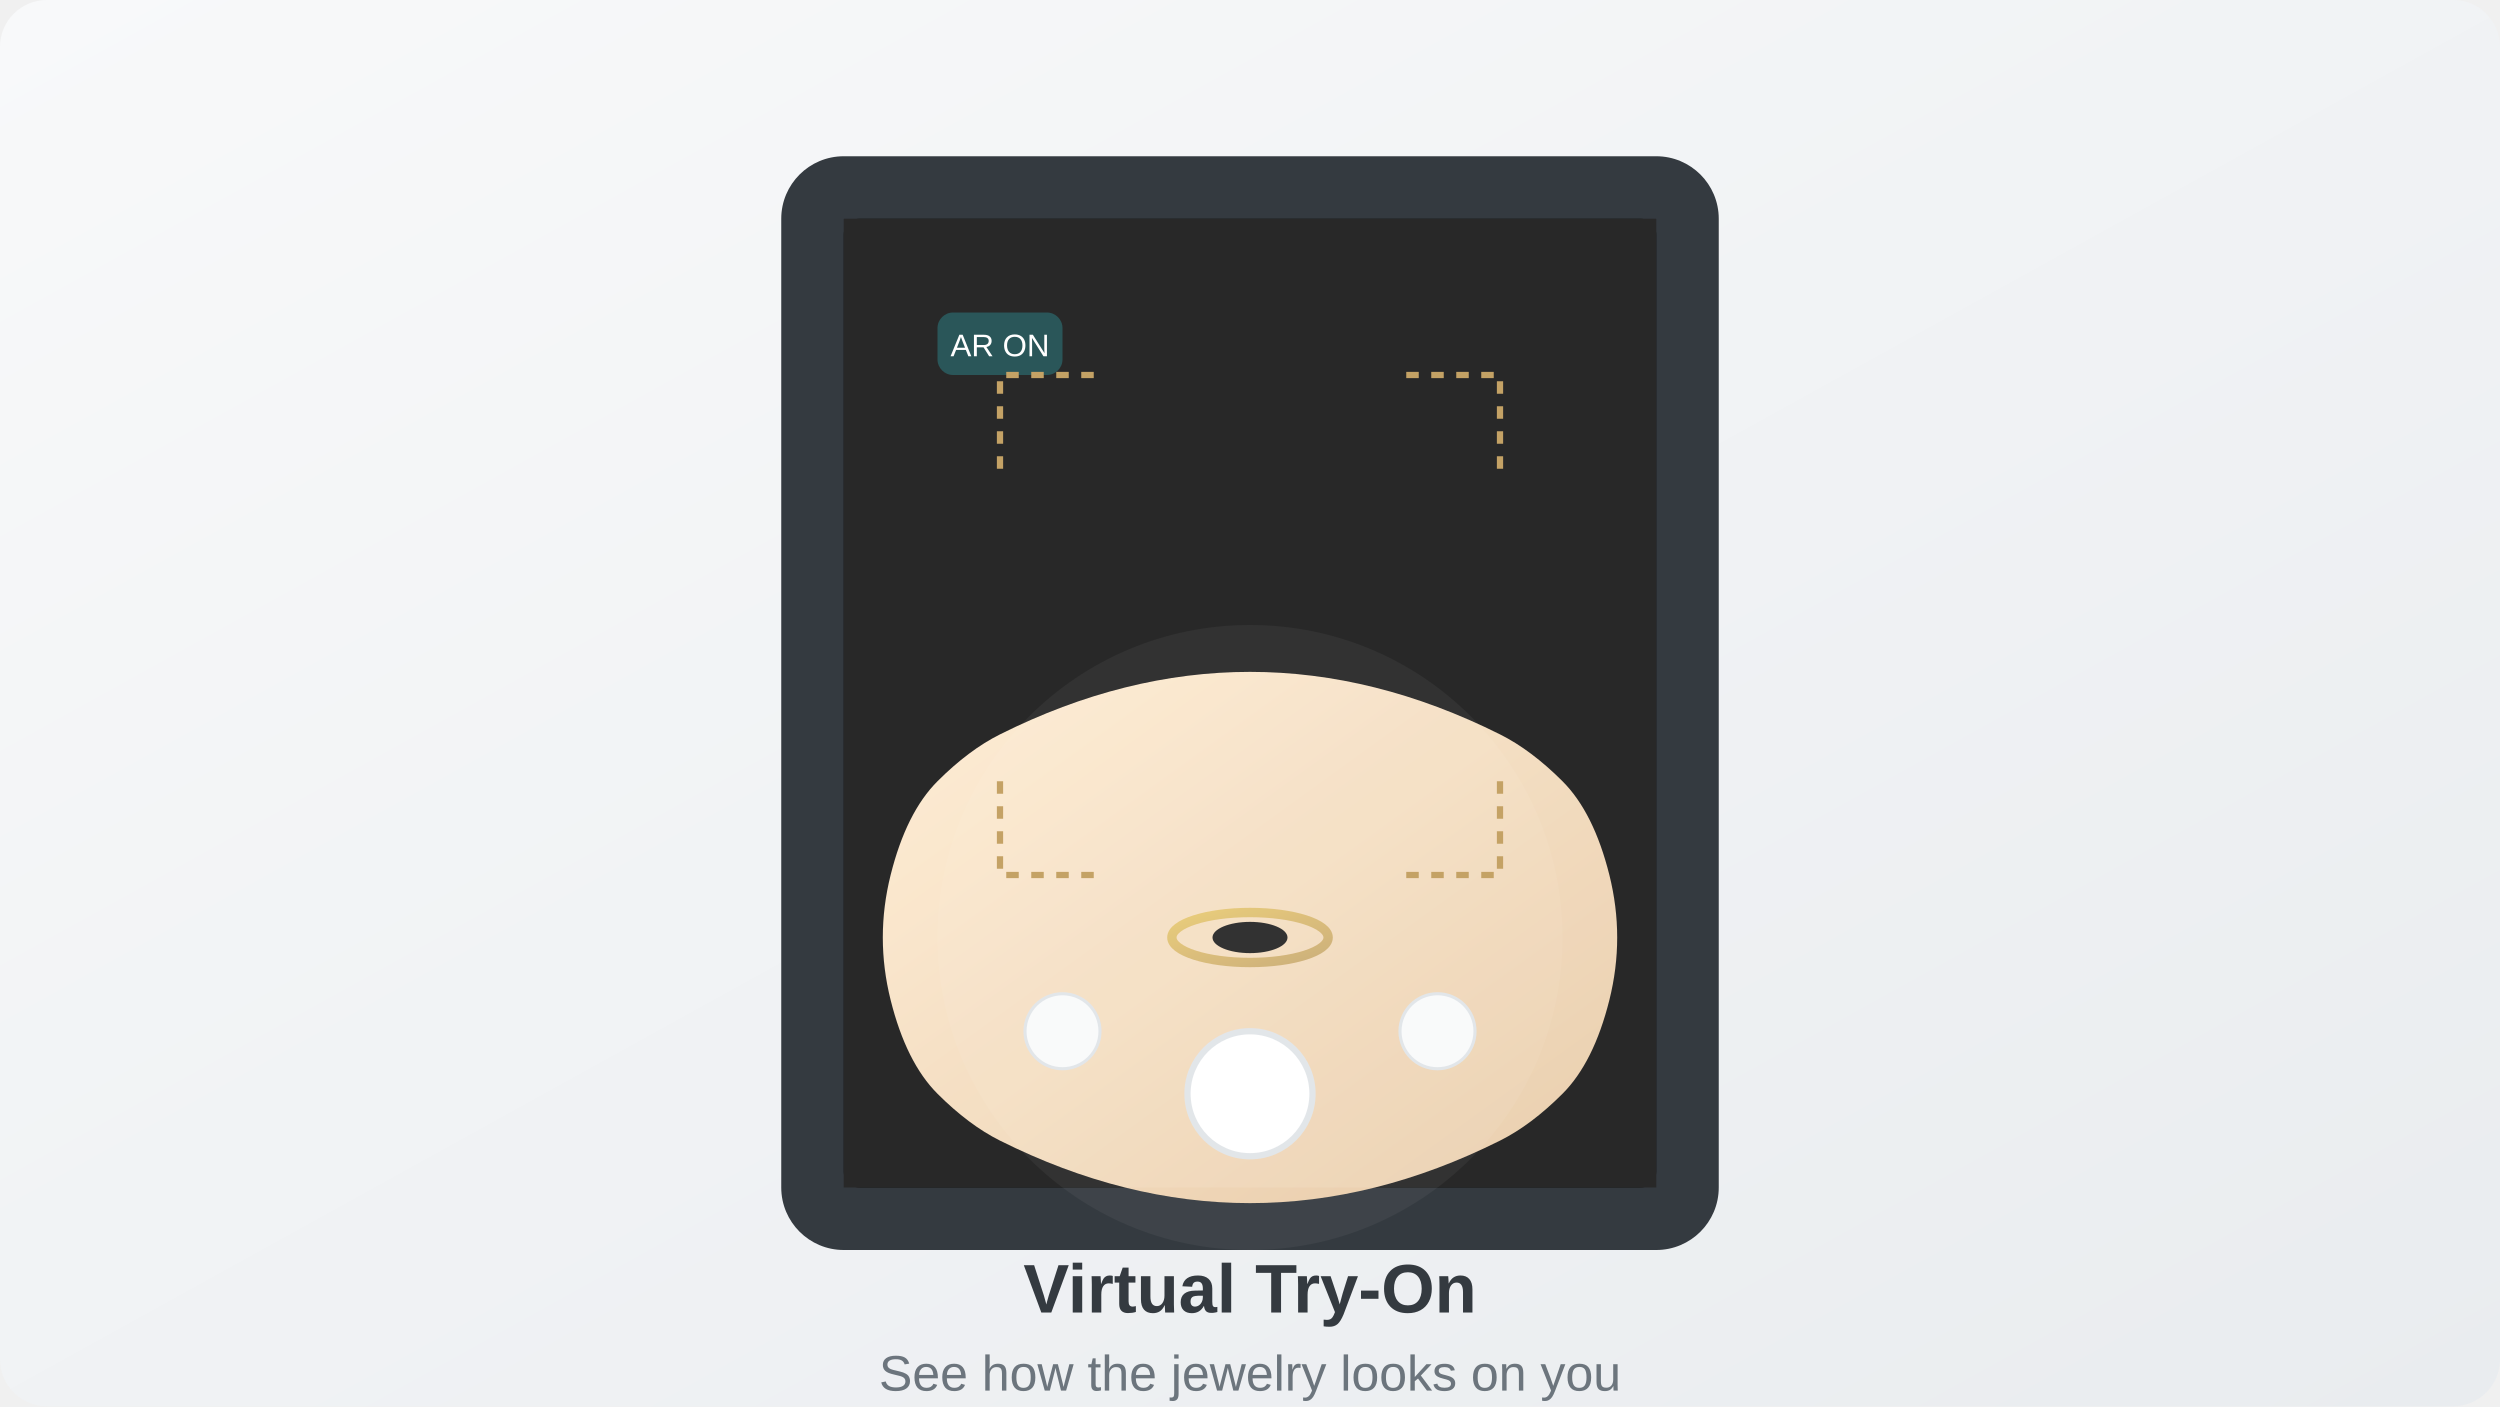
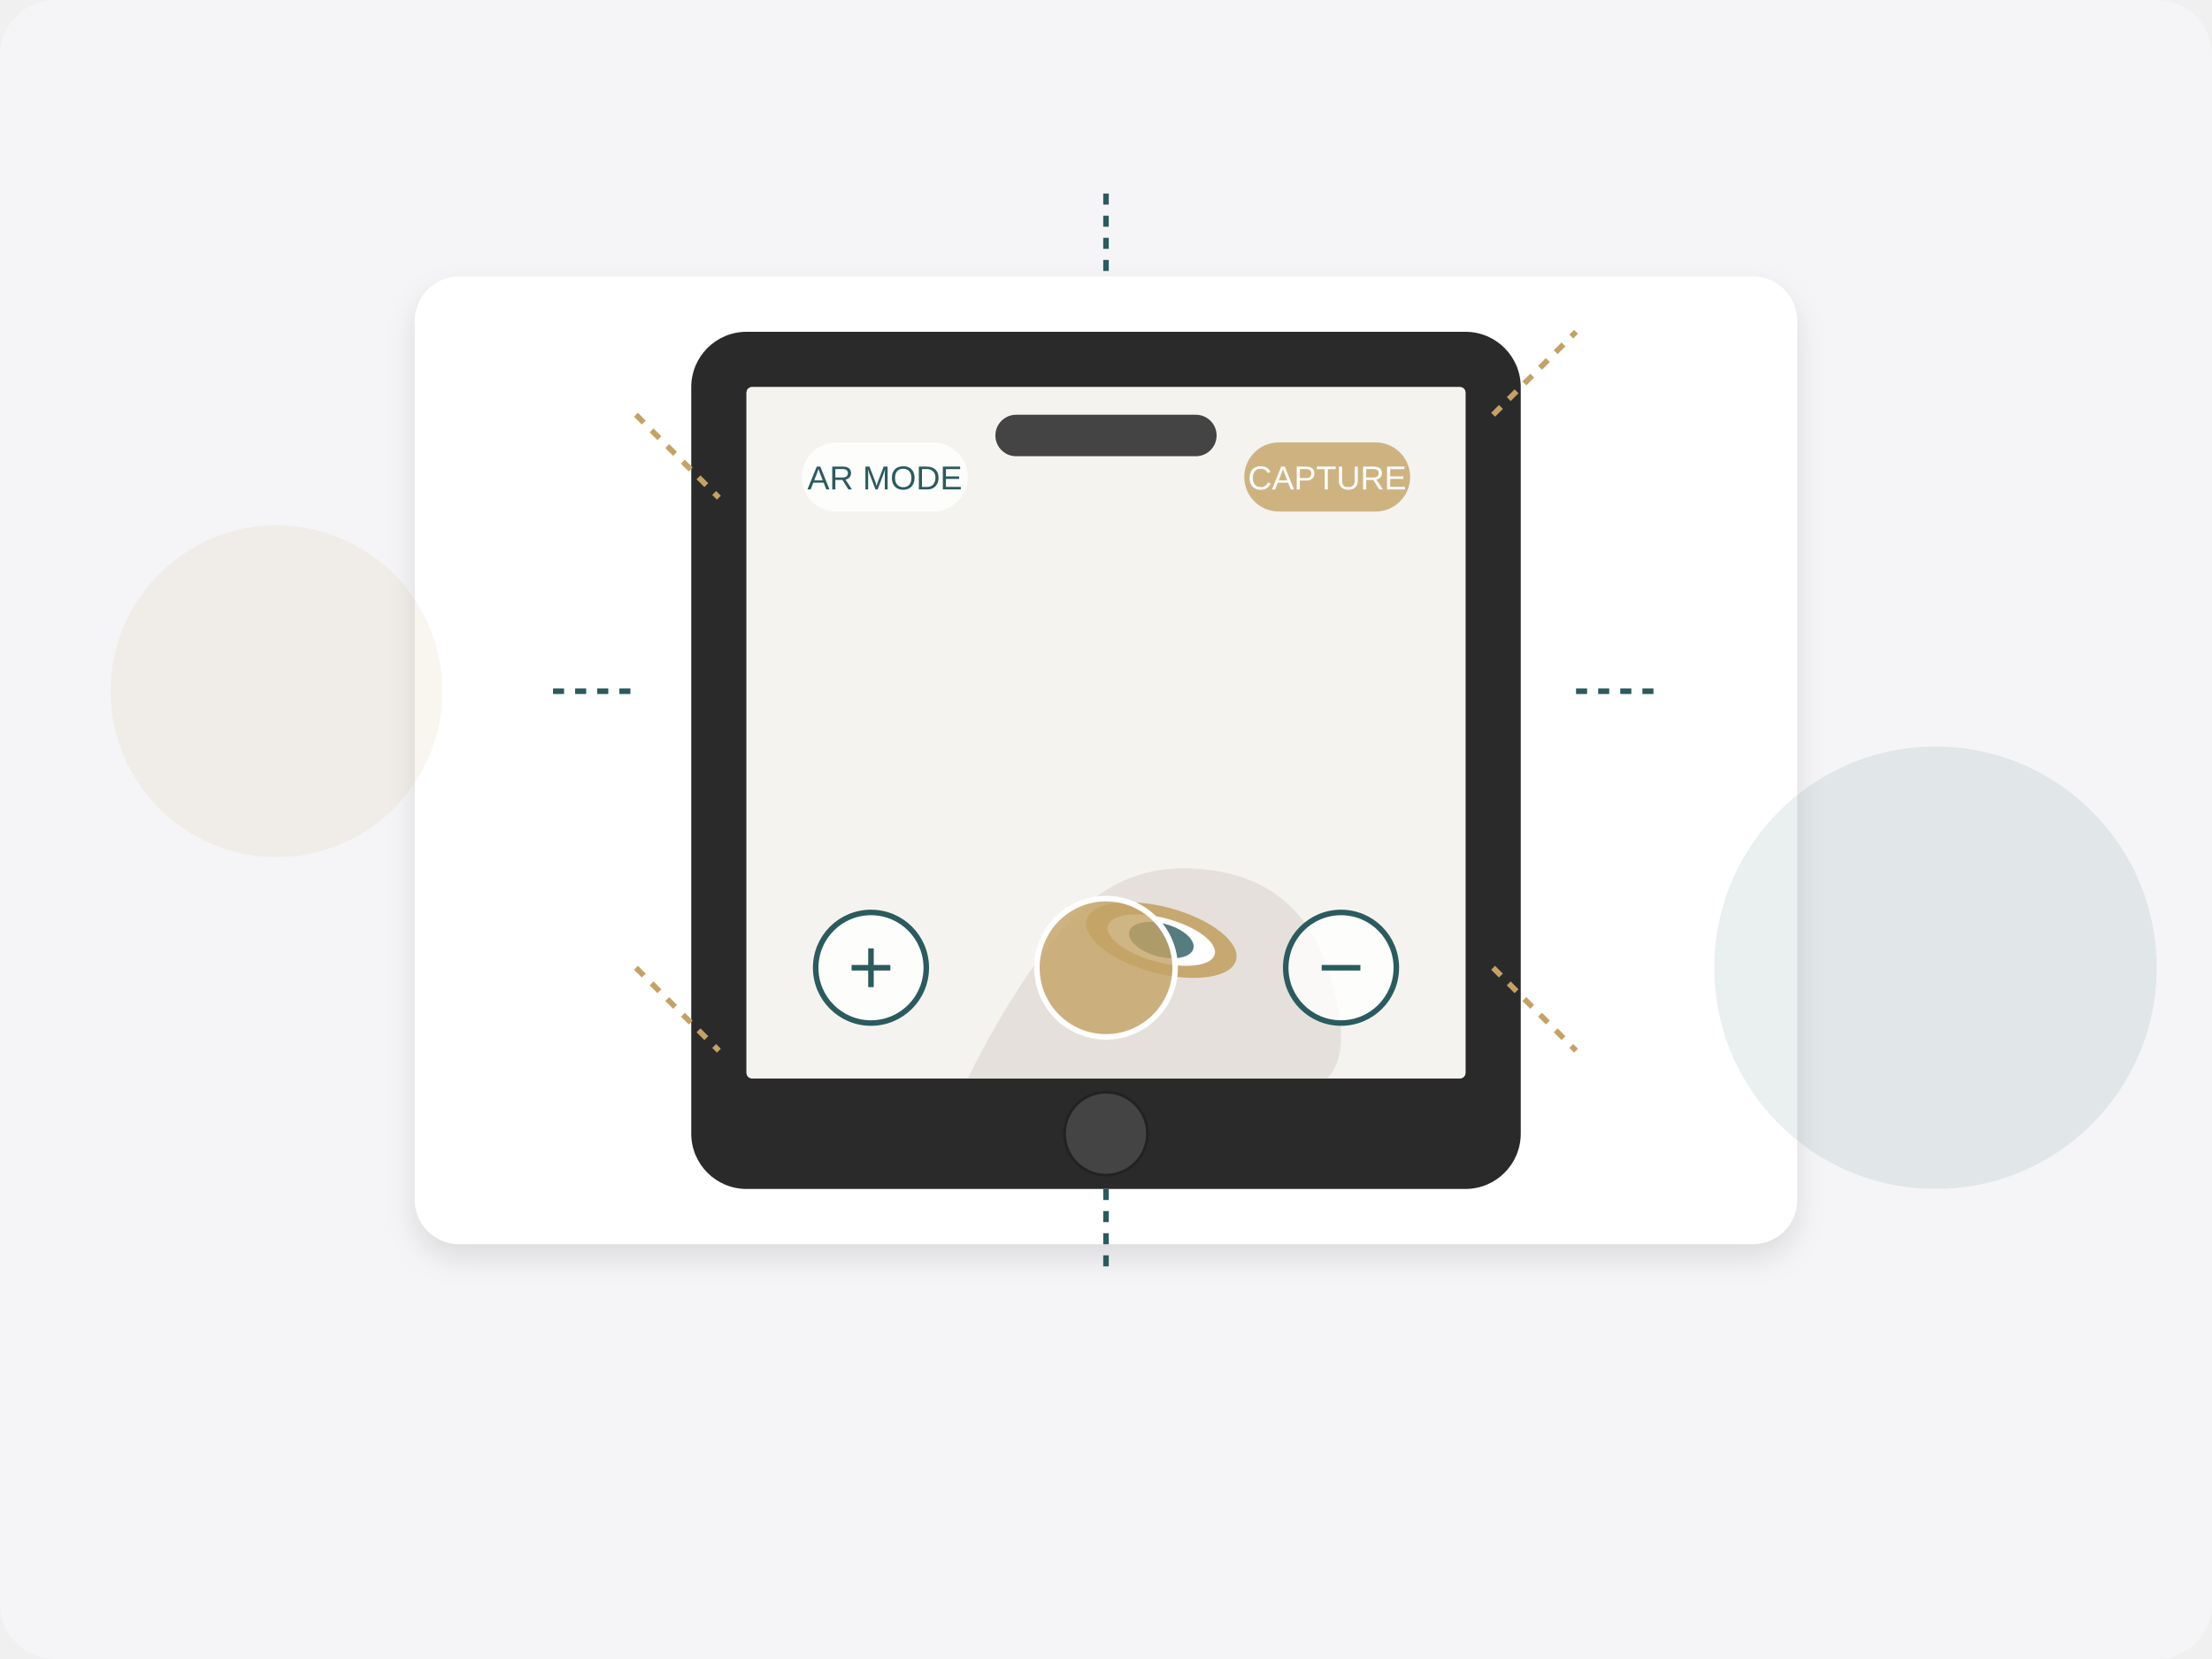
- <svg xmlns="http://www.w3.org/2000/svg" width="800" height="450" viewBox="0 0 800 450">
+ <svg xmlns="http://www.w3.org/2000/svg" width="800" height="600" viewBox="0 0 800 600" fill="none">
+   <rect width="800" height="600" rx="20" fill="#F5F5F7" />
+   <g filter="url(#filter0_d)">
+     <rect x="150" y="100" width="500" height="350" rx="16" fill="white" />
+     <rect x="250" y="120" width="300" height="310" rx="20" fill="#2A2A2A" />
+     <rect x="270" y="140" width="260" height="250" rx="2" fill="#FFFFFF" />
+     <g clip-path="url(#screen-clip)">
+       <rect x="270" y="140" width="260" height="250" fill="#F5F3F0" />
+       <path d="M350,390 Q370,350 390,330 Q410,310 440,315 Q470,320 480,350 Q490,380 480,390 L350,390 Z" fill="#E5E0DB" />
+       <ellipse cx="420" cy="340" rx="28" ry="12" fill="#C4A265" opacity="0.9" transform="rotate(15, 420, 340)" />
+       <ellipse cx="420" cy="340" rx="20" ry="8" fill="#FFFFFF" transform="rotate(15, 420, 340)" />
+       <ellipse cx="420" cy="340" rx="12" ry="6" fill="#2A5B5E" opacity="0.8" transform="rotate(15, 420, 340)" />
+     </g>
+     <circle cx="400" cy="410" r="15" fill="#444444" stroke="#222222" stroke-width="1" />
+     <rect x="360" y="150" width="80" height="15" rx="7.5" fill="#444444" />
+     <rect x="290" y="160" width="60" height="25" rx="12.5" fill="#FFFFFF" fill-opacity="0.8" />
+     <text x="320" y="177" font-family="Arial" font-size="12" fill="#2A5B5E" text-anchor="middle">AR MODE</text>
+     <rect x="450" y="160" width="60" height="25" rx="12.5" fill="#C4A265" fill-opacity="0.8" />
+     <text x="480" y="177" font-family="Arial" font-size="12" fill="white" text-anchor="middle">CAPTURE</text>
+     <g transform="translate(290, 350)">
+       <circle cx="25" cy="0" r="20" fill="white" fill-opacity="0.8" stroke="#2A5B5E" stroke-width="2" />
+       <path d="M18,0 L32,0 M25,-7 L25,7" stroke="#2A5B5E" stroke-width="2" />
+     </g>
+     <g transform="translate(400, 350)">
+       <circle cx="0" cy="0" r="25" fill="#C4A265" fill-opacity="0.8" stroke="white" stroke-width="2" />
+     </g>
+     <g transform="translate(485, 350)">
+       <circle cx="0" cy="0" r="20" fill="white" fill-opacity="0.8" stroke="#2A5B5E" stroke-width="2" />
+       <path d="M-7,0 L7,0" stroke="#2A5B5E" stroke-width="2" />
+     </g>
+   </g>
+   <circle cx="100" cy="250" r="60" fill="#C4A265" opacity="0.1" />
+   <circle cx="700" cy="350" r="80" fill="#2A5B5E" opacity="0.1" />
+   <path d="M200,250 L230,250" stroke="#2A5B5E" stroke-width="2" stroke-dasharray="4 4" />
+   <path d="M570,250 L600,250" stroke="#2A5B5E" stroke-width="2" stroke-dasharray="4 4" />
+   <path d="M400,70 L400,100" stroke="#2A5B5E" stroke-width="2" stroke-dasharray="4 4" />
+   <path d="M400,430 L400,460" stroke="#2A5B5E" stroke-width="2" stroke-dasharray="4 4" />
+   <path d="M230,150 L260,180" stroke="#C4A265" stroke-width="2" stroke-dasharray="4 4" />
+   <path d="M540,350 L570,380" stroke="#C4A265" stroke-width="2" stroke-dasharray="4 4" />
+   <path d="M540,150 L570,120" stroke="#C4A265" stroke-width="2" stroke-dasharray="4 4" />
+   <path d="M230,350 L260,380" stroke="#C4A265" stroke-width="2" stroke-dasharray="4 4" />
  <defs>
-     <linearGradient id="bg-gradient" x1="0%" y1="0%" x2="100%" y2="100%">
-       <stop offset="0%" stop-color="#f8f9fa" stop-opacity="1" />
-       <stop offset="100%" stop-color="#e9ecef" stop-opacity="1" />
-     </linearGradient>
-     <linearGradient id="gold-gradient" x1="0%" y1="0%" x2="100%" y2="100%">
-       <stop offset="0%" stop-color="#e6c566" stop-opacity="1" />
-       <stop offset="100%" stop-color="#C4A265" stop-opacity="1" />
-     </linearGradient>
-     <linearGradient id="hand-gradient" x1="0%" y1="0%" x2="100%" y2="100%">
-       <stop offset="0%" stop-color="#ffecd2" stop-opacity="1" />
-       <stop offset="100%" stop-color="#e6c8a4" stop-opacity="1" />
-     </linearGradient>
+     <filter id="filter0_d" x="140" y="95" width="520" height="370" filterUnits="userSpaceOnUse" color-interpolation-filters="sRGB">
+       <feFlood flood-opacity="0" result="BackgroundImageFix" />
+       <feColorMatrix in="SourceAlpha" type="matrix" values="0 0 0 0 0 0 0 0 0 0 0 0 0 0 0 0 0 0 127 0" />
+       <feOffset dy="5" />
+       <feGaussianBlur stdDeviation="5" />
+       <feColorMatrix type="matrix" values="0 0 0 0 0 0 0 0 0 0 0 0 0 0 0 0 0 0 0.1 0" />
+       <feBlend mode="normal" in2="BackgroundImageFix" result="effect1_dropShadow" />
+       <feBlend mode="normal" in="SourceGraphic" in2="effect1_dropShadow" result="shape" />
+     </filter>
+     <clipPath id="screen-clip">
+       <rect x="270" y="140" width="260" height="250" rx="2" />
+     </clipPath>
  </defs>
-   <rect width="800" height="450" fill="url(#bg-gradient)" rx="15" ry="15" />
-   <rect x="250" y="50" width="300" height="350" rx="20" ry="20" fill="#343a40" />
-   <rect x="270" y="70" width="260" height="310" rx="5" ry="5" fill="#111111" />
-   <rect x="270" y="70" width="260" height="310" fill="#111111" />
-   <path d="M300 250             Q310 240, 320 235            Q340 225, 360 220            Q380 215, 400 215            Q420 215, 440 220            Q460 225, 480 235            Q490 240, 500 250            Q510 260, 515 280            Q520 300, 515 320            Q510 340, 500 350            Q490 360, 480 365            Q460 375, 440 380            Q420 385, 400 385            Q380 385, 360 380            Q340 375, 320 365            Q310 360, 300 350            Q290 340, 285 320            Q280 300, 285 280            Q290 260, 300 250            Z" fill="url(#hand-gradient)" />
-   <ellipse cx="400" cy="300" rx="25" ry="8" fill="none" stroke="url(#gold-gradient)" stroke-width="3" />
-   <ellipse cx="400" cy="300" rx="12" ry="5" fill="#111111" />
-   <circle cx="400" cy="350" r="20" fill="white" stroke="#dee2e6" stroke-width="2" />
-   <circle cx="460" cy="330" r="12" fill="#f8f9fa" stroke="#dee2e6" stroke-width="1" />
-   <circle cx="340" cy="330" r="12" fill="#f8f9fa" stroke="#dee2e6" stroke-width="1" />
-   <rect x="270" y="70" width="260" height="310" fill="white" opacity="0.1" />
-   <circle cx="400" cy="300" r="100" fill="white" opacity="0.05" />
-   <rect x="300" y="100" width="40" height="20" rx="5" ry="5" fill="#2A5B5E" opacity="0.9" />
-   <text x="320" y="114" font-family="Arial" font-size="10" fill="white" text-anchor="middle">AR ON</text>
-   <path d="M450 120 L480 120 L480 150" fill="none" stroke="#C4A265" stroke-width="2" stroke-dasharray="4" />
-   <path d="M350 120 L320 120 L320 150" fill="none" stroke="#C4A265" stroke-width="2" stroke-dasharray="4" />
-   <path d="M450 280 L480 280 L480 250" fill="none" stroke="#C4A265" stroke-width="2" stroke-dasharray="4" />
-   <path d="M350 280 L320 280 L320 250" fill="none" stroke="#C4A265" stroke-width="2" stroke-dasharray="4" />
-   <text x="400" y="420" font-family="Arial" font-size="22" font-weight="bold" fill="#343a40" text-anchor="middle">Virtual Try-On</text>
-   <text x="400" y="445" font-family="Arial" font-size="16" fill="#6c757d" text-anchor="middle">See how the jewelry looks on you</text>
</svg>
